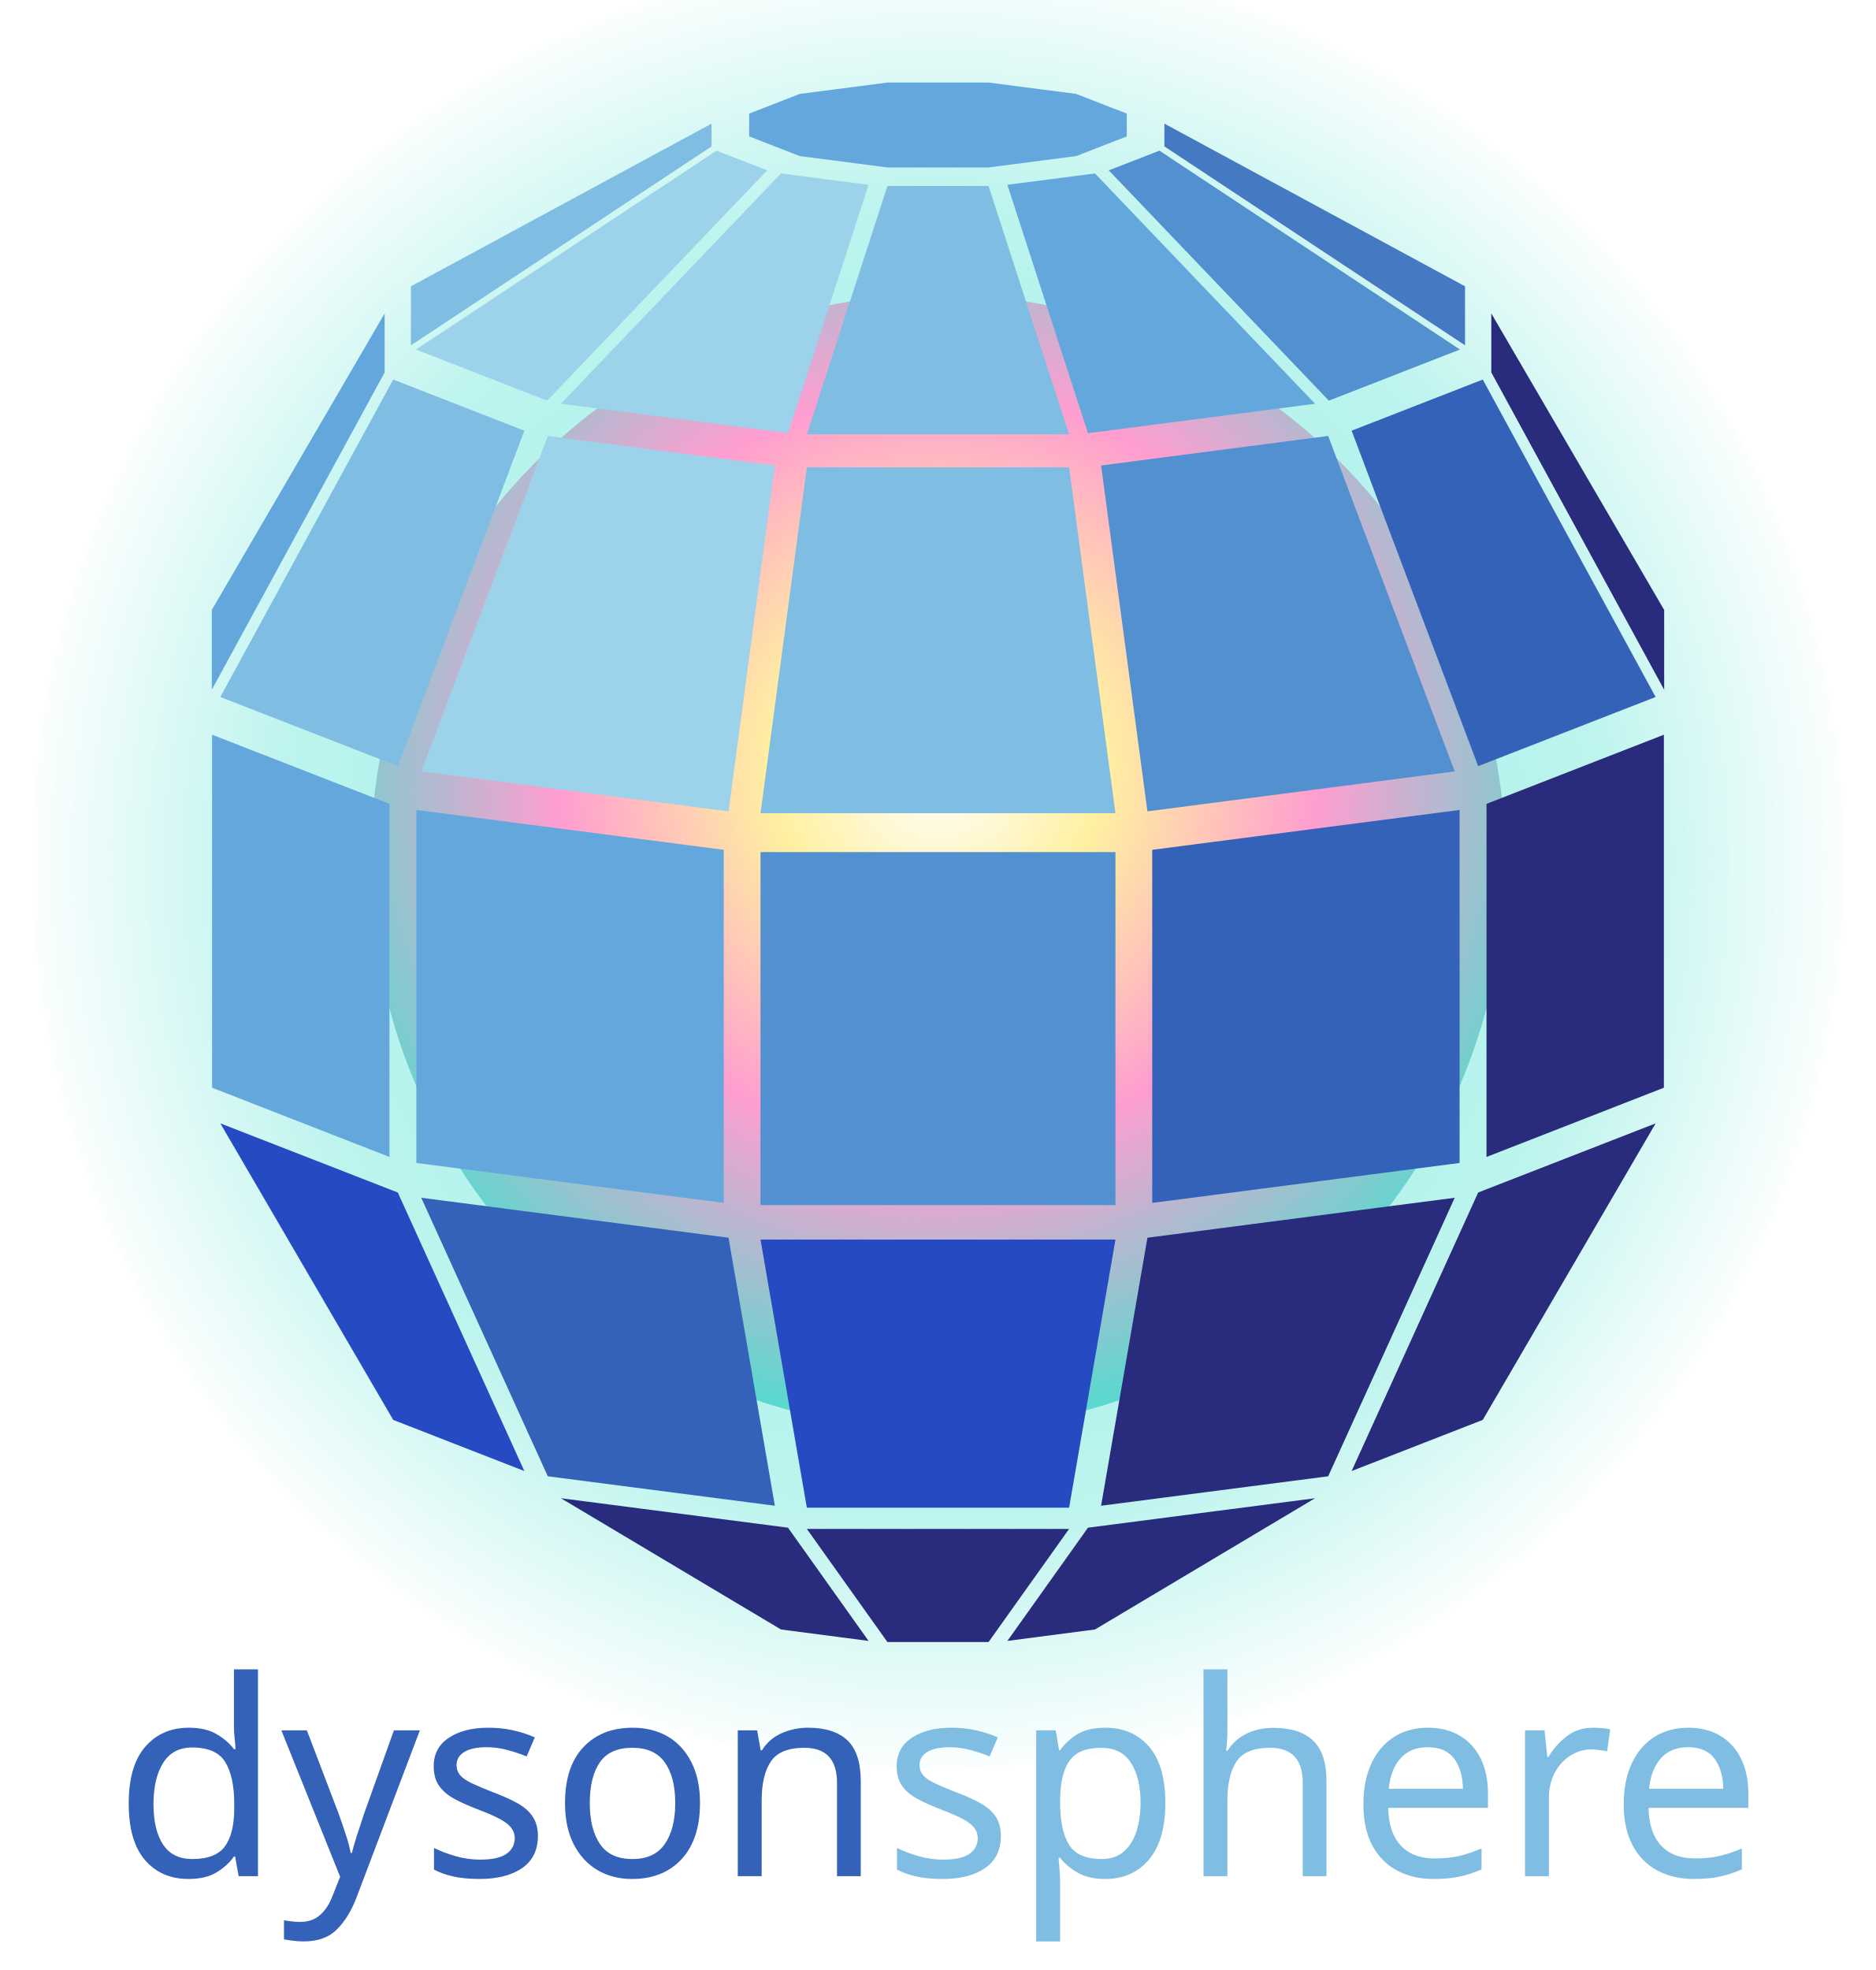
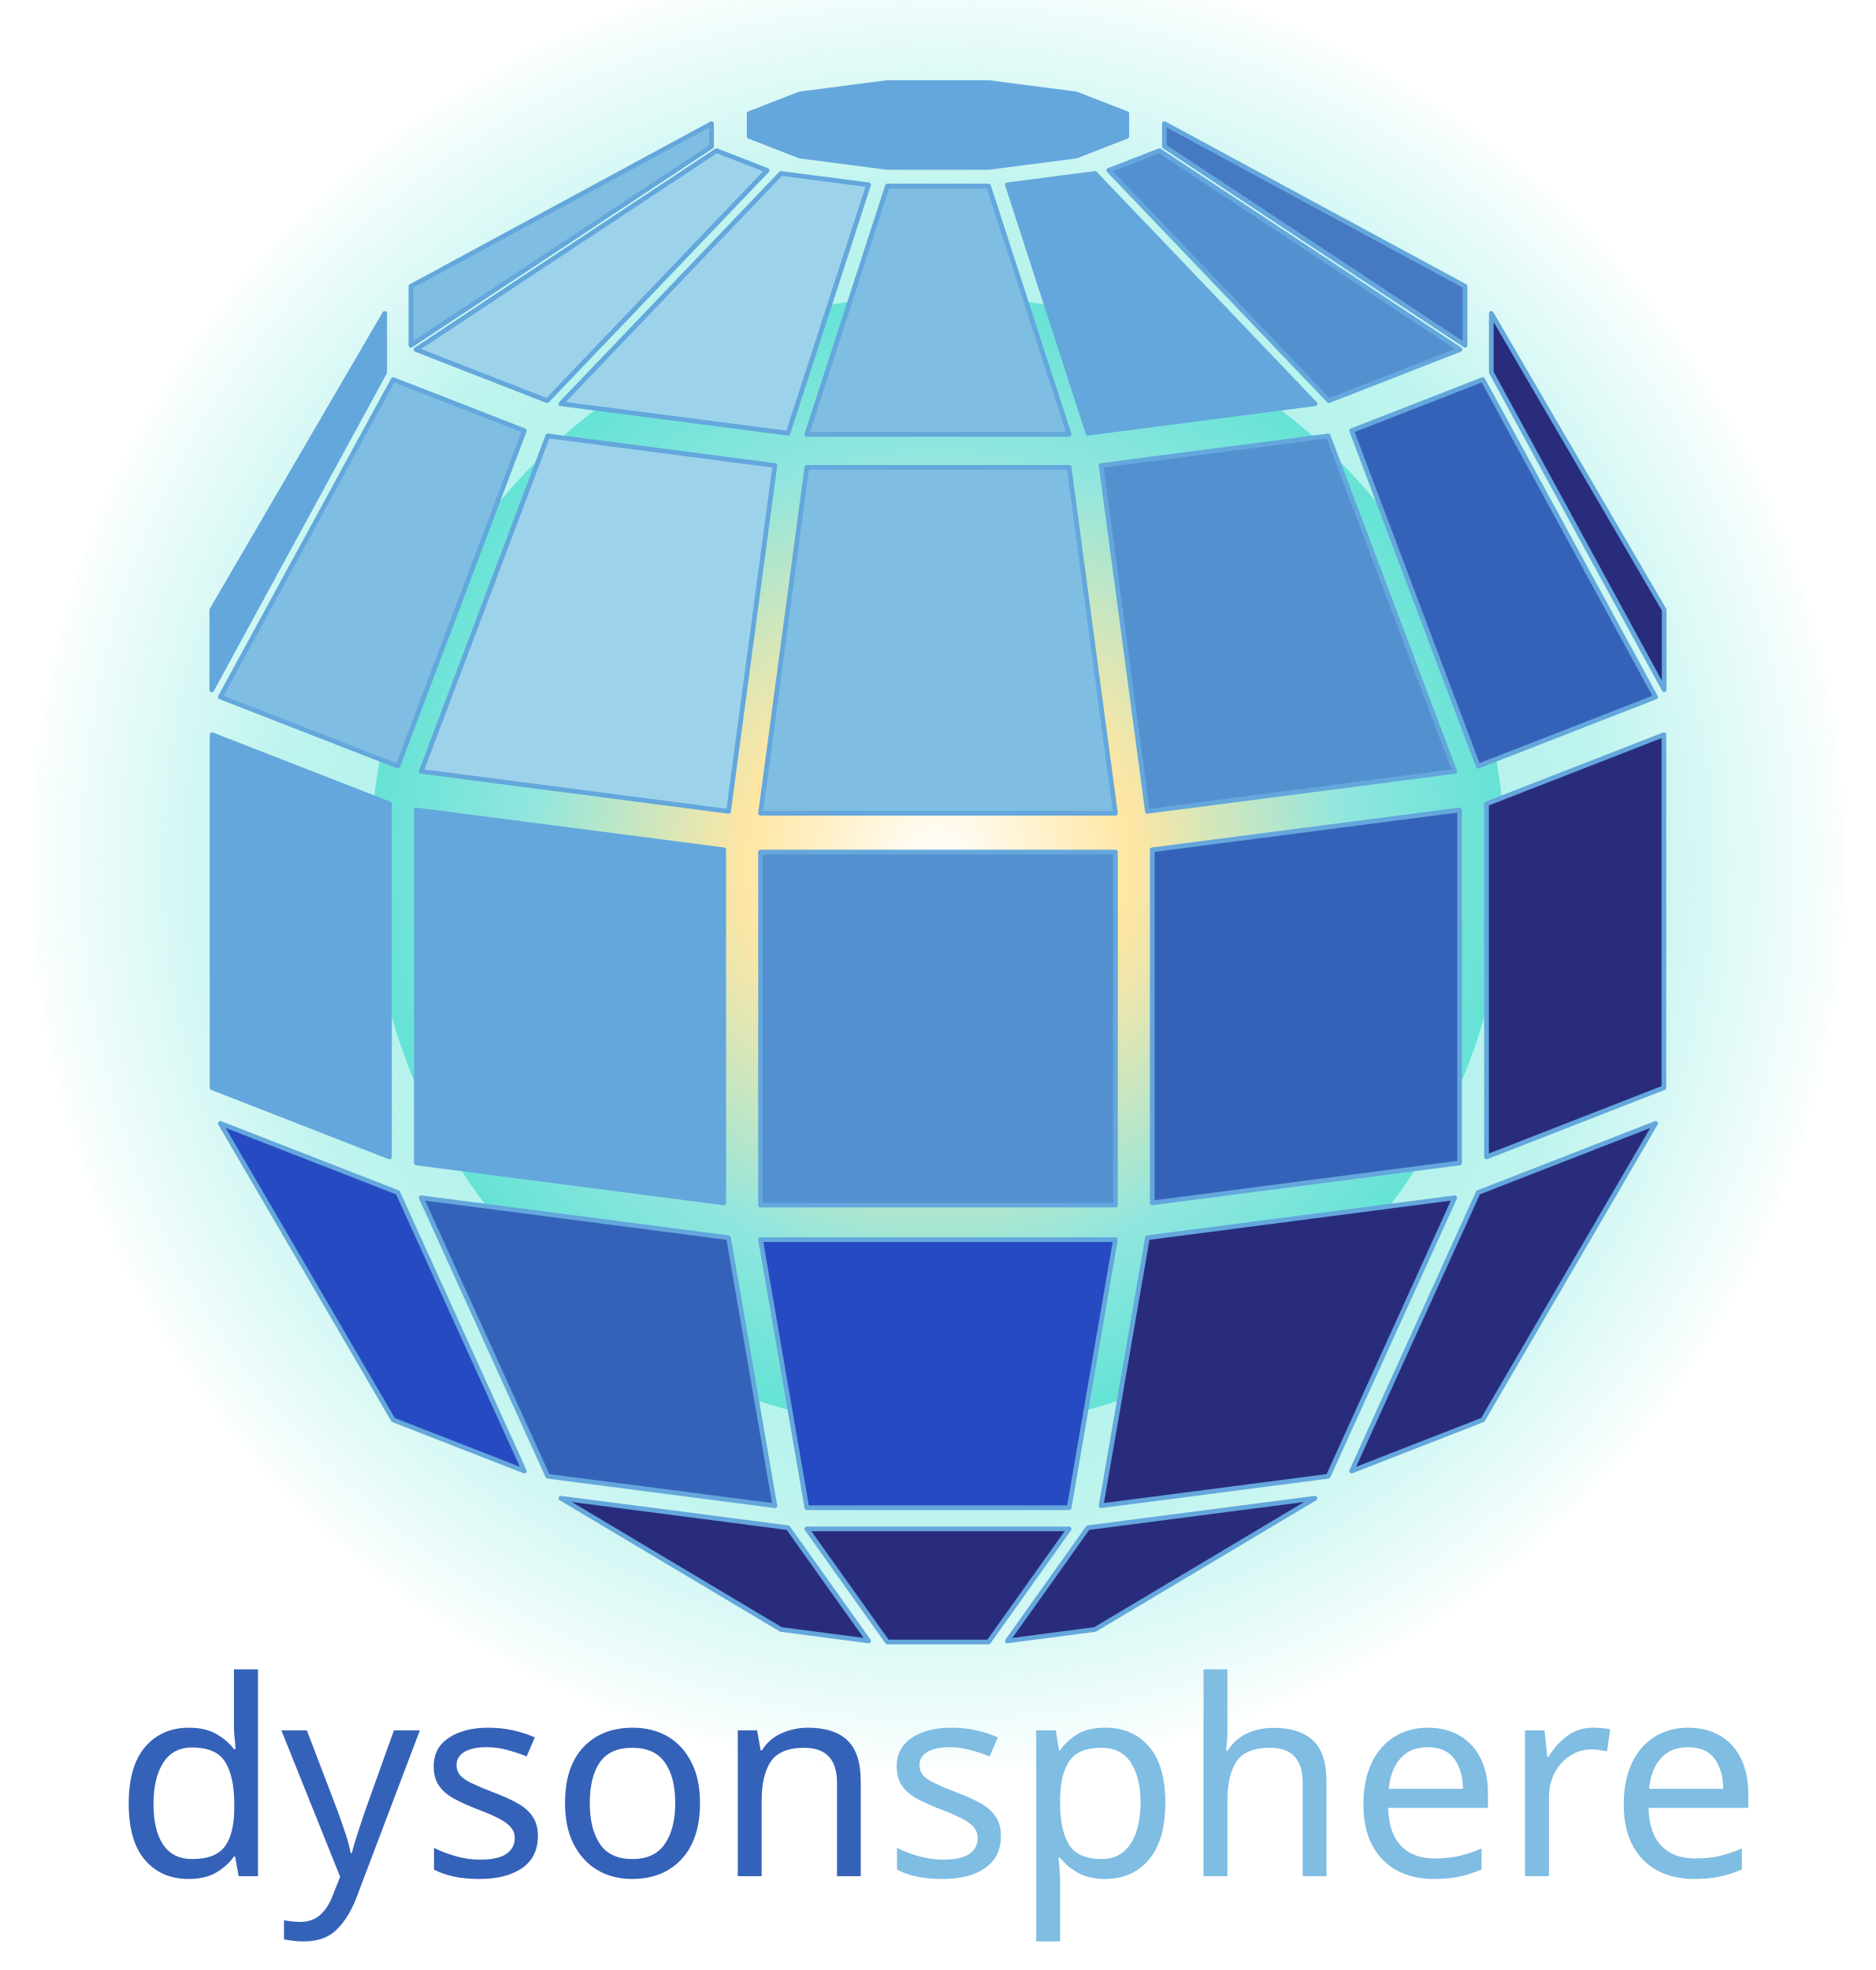
<svg xmlns="http://www.w3.org/2000/svg" viewBox="0 0 200 210" fill="none">
  <defs>
    <radialGradient id="corona" cx="50%" cy="50%" r="50%">
      <stop offset="0.35" stop-color="#5ee7d6" stop-opacity="0.55" />
      <stop offset="0.72" stop-color="#45e0cf" stop-opacity="0.35" />
      <stop offset="1" stop-color="#45e0cf" stop-opacity="0" />
    </radialGradient>
-     <radialGradient id="starcore" cx="50%" cy="42%" r="60%">
+     <radialGradient id="starcore" cx="50%" cy="50%" r="60%">
      <stop offset="0" stop-color="#ffffff" />
-       <stop offset="0.24" stop-color="#fff0a0" />
-       <stop offset="0.55" stop-color="#ff9ed0" />
+       <stop offset="0.28" stop-color="#ffe6a3" />
+       <stop offset="0.6" stop-color="#8fe6df" />
      <stop offset="1" stop-color="#45e0cf" />
    </radialGradient>
  </defs>
  <circle cx="100.00" cy="91.92" r="96.6" fill="url(#corona)" />
  <circle cx="100.00" cy="91.92" r="60.5" fill="url(#starcore)" />
-   <polygon points="22.58,65.02 22.58,73.53 41.01,39.70 41.01,33.41" fill="#64a7dc" />
-   <polygon points="177.42,73.53 177.42,65.02 158.99,33.41 158.99,39.70" fill="#292c7c" />
-   <polygon points="43.81,30.52 43.81,36.81 75.86,15.61 75.86,13.18" fill="#7fbde3" />
-   <polygon points="156.19,36.81 156.19,30.52 124.14,13.18 124.14,15.61" fill="#4579c1" />
-   <polygon points="105.39,17.85 114.73,16.64 120.13,14.54 120.13,12.11 114.73,10.01 105.39,8.80 94.61,8.80 85.27,10.01 79.87,12.11 79.87,14.54 85.27,16.64 94.61,17.85" fill="#64a7dc" />
-   <polygon points="83.26,173.70 92.60,174.92 84.01,162.85 59.80,159.71" fill="#292c7c" />
-   <polygon points="107.40,174.92 116.74,173.70 140.20,159.71 115.99,162.85" fill="#292c7c" />
-   <polygon points="94.61,175.04 105.39,175.04 113.98,162.98 86.02,162.98" fill="#292c7c" />
-   <polygon points="41.92,151.36 55.90,156.81 42.41,127.12 23.49,119.75" fill="#264ac1" />
-   <polygon points="144.10,156.81 158.08,151.36 176.51,119.75 157.59,127.12" fill="#292c7c" />
-   <polygon points="44.35,37.26 58.33,42.71 81.79,18.16 76.39,16.06" fill="#9dd2eb" />
-   <polygon points="141.67,42.71 155.65,37.26 123.61,16.06 118.21,18.16" fill="#5390d0" />
-   <polygon points="22.61,115.95 41.52,123.33 41.52,85.69 22.61,78.32" fill="#64a7dc" />
-   <polygon points="158.48,123.33 177.39,115.95 177.39,78.32 158.48,85.69" fill="#292c7c" />
-   <polygon points="23.49,74.30 42.41,81.67 55.90,45.91 41.92,40.46" fill="#7fbde3" />
-   <polygon points="157.59,81.67 176.51,74.30 158.08,40.46 144.10,45.91" fill="#3562b9" />
-   <polygon points="58.40,157.37 82.61,160.51 77.67,131.94 44.91,127.68" fill="#3562b9" />
-   <polygon points="117.39,160.51 141.60,157.37 155.09,127.68 122.33,131.94" fill="#292c7c" />
-   <polygon points="59.80,43.04 84.01,46.18 92.60,19.70 83.26,18.49" fill="#9dd2eb" />
-   <polygon points="115.99,46.18 140.20,43.04 116.74,18.49 107.40,19.70" fill="#64a7dc" />
-   <polygon points="86.02,46.30 113.98,46.30 105.39,19.83 94.61,19.83" fill="#7fbde3" />
-   <polygon points="86.02,160.72 113.98,160.72 118.92,132.14 81.08,132.14" fill="#264ac1" />
-   <polygon points="44.91,82.23 77.67,86.49 82.61,49.62 58.40,46.47" fill="#9dd2eb" />
-   <polygon points="122.33,86.49 155.09,82.23 141.60,46.47 117.39,49.62" fill="#5390d0" />
-   <polygon points="44.39,123.97 77.16,128.23 77.16,90.59 44.39,86.34" fill="#64a7dc" />
-   <polygon points="122.84,128.23 155.61,123.97 155.61,86.34 122.84,90.59" fill="#3562b9" />
-   <polygon points="81.08,86.69 118.92,86.69 113.98,49.82 86.02,49.82" fill="#7fbde3" />
-   <polygon points="81.08,128.46 118.92,128.46 118.92,90.83 81.08,90.83" fill="#5390d0" />
+   <polygon points="22.58,65.02 22.58,73.53 41.01,39.70 41.01,33.41" fill="#64a7dc" stroke="#64a7dc" stroke-width="0.5" stroke-linejoin="round" />
+   <polygon points="177.42,73.53 177.42,65.02 158.99,33.41 158.99,39.70" fill="#292c7c" stroke="#64a7dc" stroke-width="0.5" stroke-linejoin="round" />
+   <polygon points="43.81,30.52 43.81,36.81 75.86,15.61 75.86,13.18" fill="#7fbde3" stroke="#64a7dc" stroke-width="0.5" stroke-linejoin="round" />
+   <polygon points="156.19,36.81 156.19,30.52 124.14,13.18 124.14,15.61" fill="#4579c1" stroke="#64a7dc" stroke-width="0.5" stroke-linejoin="round" />
+   <polygon points="105.39,17.85 114.73,16.64 120.13,14.54 120.13,12.11 114.73,10.01 105.39,8.80 94.61,8.80 85.27,10.01 79.87,12.11 79.87,14.54 85.27,16.64 94.61,17.85" fill="#64a7dc" stroke="#64a7dc" stroke-width="0.5" stroke-linejoin="round" />
+   <polygon points="83.26,173.70 92.60,174.92 84.01,162.85 59.80,159.71" fill="#292c7c" stroke="#64a7dc" stroke-width="0.5" stroke-linejoin="round" />
+   <polygon points="107.40,174.92 116.74,173.70 140.20,159.71 115.99,162.85" fill="#292c7c" stroke="#64a7dc" stroke-width="0.5" stroke-linejoin="round" />
+   <polygon points="94.61,175.04 105.39,175.04 113.98,162.98 86.02,162.98" fill="#292c7c" stroke="#64a7dc" stroke-width="0.5" stroke-linejoin="round" />
+   <polygon points="41.92,151.36 55.90,156.81 42.41,127.12 23.49,119.75" fill="#264ac1" stroke="#64a7dc" stroke-width="0.5" stroke-linejoin="round" />
+   <polygon points="144.10,156.81 158.08,151.36 176.51,119.75 157.59,127.12" fill="#292c7c" stroke="#64a7dc" stroke-width="0.5" stroke-linejoin="round" />
+   <polygon points="44.35,37.26 58.33,42.71 81.79,18.16 76.39,16.06" fill="#9dd2eb" stroke="#64a7dc" stroke-width="0.5" stroke-linejoin="round" />
+   <polygon points="141.67,42.71 155.65,37.26 123.61,16.06 118.21,18.16" fill="#5390d0" stroke="#64a7dc" stroke-width="0.5" stroke-linejoin="round" />
+   <polygon points="22.61,115.95 41.52,123.33 41.52,85.69 22.61,78.32" fill="#64a7dc" stroke="#64a7dc" stroke-width="0.5" stroke-linejoin="round" />
+   <polygon points="158.48,123.33 177.39,115.95 177.39,78.32 158.48,85.69" fill="#292c7c" stroke="#64a7dc" stroke-width="0.5" stroke-linejoin="round" />
+   <polygon points="23.49,74.30 42.41,81.67 55.90,45.91 41.92,40.46" fill="#7fbde3" stroke="#64a7dc" stroke-width="0.5" stroke-linejoin="round" />
+   <polygon points="157.59,81.67 176.51,74.30 158.08,40.46 144.10,45.91" fill="#3562b9" stroke="#64a7dc" stroke-width="0.5" stroke-linejoin="round" />
+   <polygon points="58.40,157.37 82.61,160.51 77.67,131.94 44.91,127.68" fill="#3562b9" stroke="#64a7dc" stroke-width="0.5" stroke-linejoin="round" />
+   <polygon points="117.39,160.51 141.60,157.37 155.09,127.68 122.33,131.94" fill="#292c7c" stroke="#64a7dc" stroke-width="0.5" stroke-linejoin="round" />
+   <polygon points="59.80,43.04 84.01,46.18 92.60,19.70 83.26,18.49" fill="#9dd2eb" stroke="#64a7dc" stroke-width="0.5" stroke-linejoin="round" />
+   <polygon points="115.99,46.18 140.20,43.04 116.74,18.49 107.40,19.70" fill="#64a7dc" stroke="#64a7dc" stroke-width="0.5" stroke-linejoin="round" />
+   <polygon points="86.02,46.30 113.98,46.30 105.39,19.83 94.61,19.83" fill="#7fbde3" stroke="#64a7dc" stroke-width="0.5" stroke-linejoin="round" />
+   <polygon points="86.02,160.72 113.98,160.72 118.92,132.14 81.08,132.14" fill="#264ac1" stroke="#64a7dc" stroke-width="0.5" stroke-linejoin="round" />
+   <polygon points="44.91,82.23 77.67,86.49 82.61,49.62 58.40,46.47" fill="#9dd2eb" stroke="#64a7dc" stroke-width="0.5" stroke-linejoin="round" />
+   <polygon points="122.33,86.49 155.09,82.23 141.60,46.47 117.39,49.62" fill="#5390d0" stroke="#64a7dc" stroke-width="0.5" stroke-linejoin="round" />
+   <polygon points="44.39,123.97 77.16,128.23 77.16,90.59 44.39,86.34" fill="#64a7dc" stroke="#64a7dc" stroke-width="0.5" stroke-linejoin="round" />
+   <polygon points="122.84,128.23 155.61,123.97 155.61,86.34 122.84,90.59" fill="#3562b9" stroke="#64a7dc" stroke-width="0.5" stroke-linejoin="round" />
+   <polygon points="81.08,86.69 118.92,86.69 113.98,49.82 86.02,49.82" fill="#7fbde3" stroke="#64a7dc" stroke-width="0.5" stroke-linejoin="round" />
+   <polygon points="81.08,128.46 118.92,128.46 118.92,90.83 81.08,90.83" fill="#5390d0" stroke="#64a7dc" stroke-width="0.5" stroke-linejoin="round" />
  <text x="100" y="200" text-anchor="middle" font-family="'Graphik Light', 'Graphik-Light', 'Graphik', sans-serif" font-size="29" font-weight="300" fill="#3562b9">dyson<tspan fill="#7fbde3">sphere</tspan>
  </text>
</svg>
